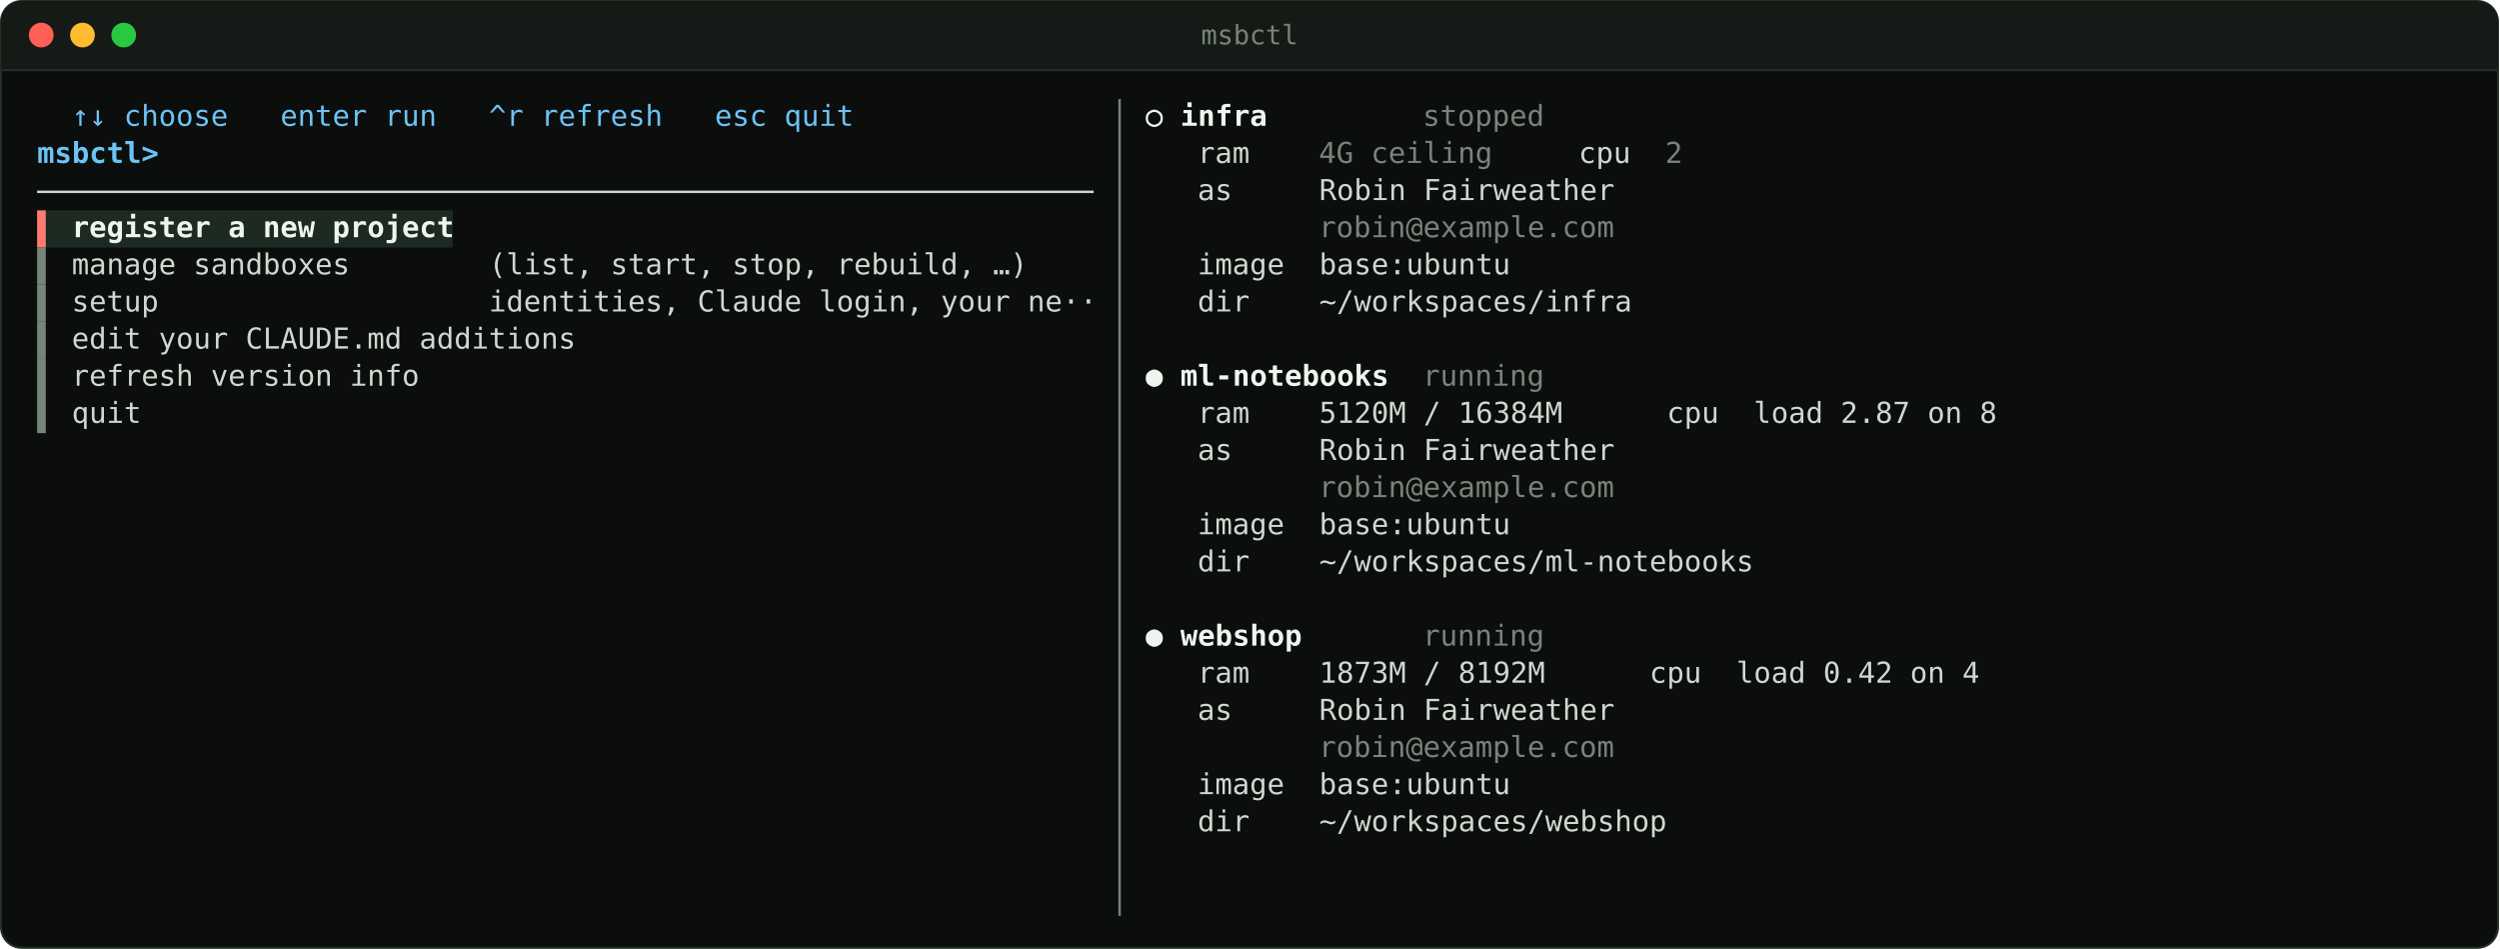
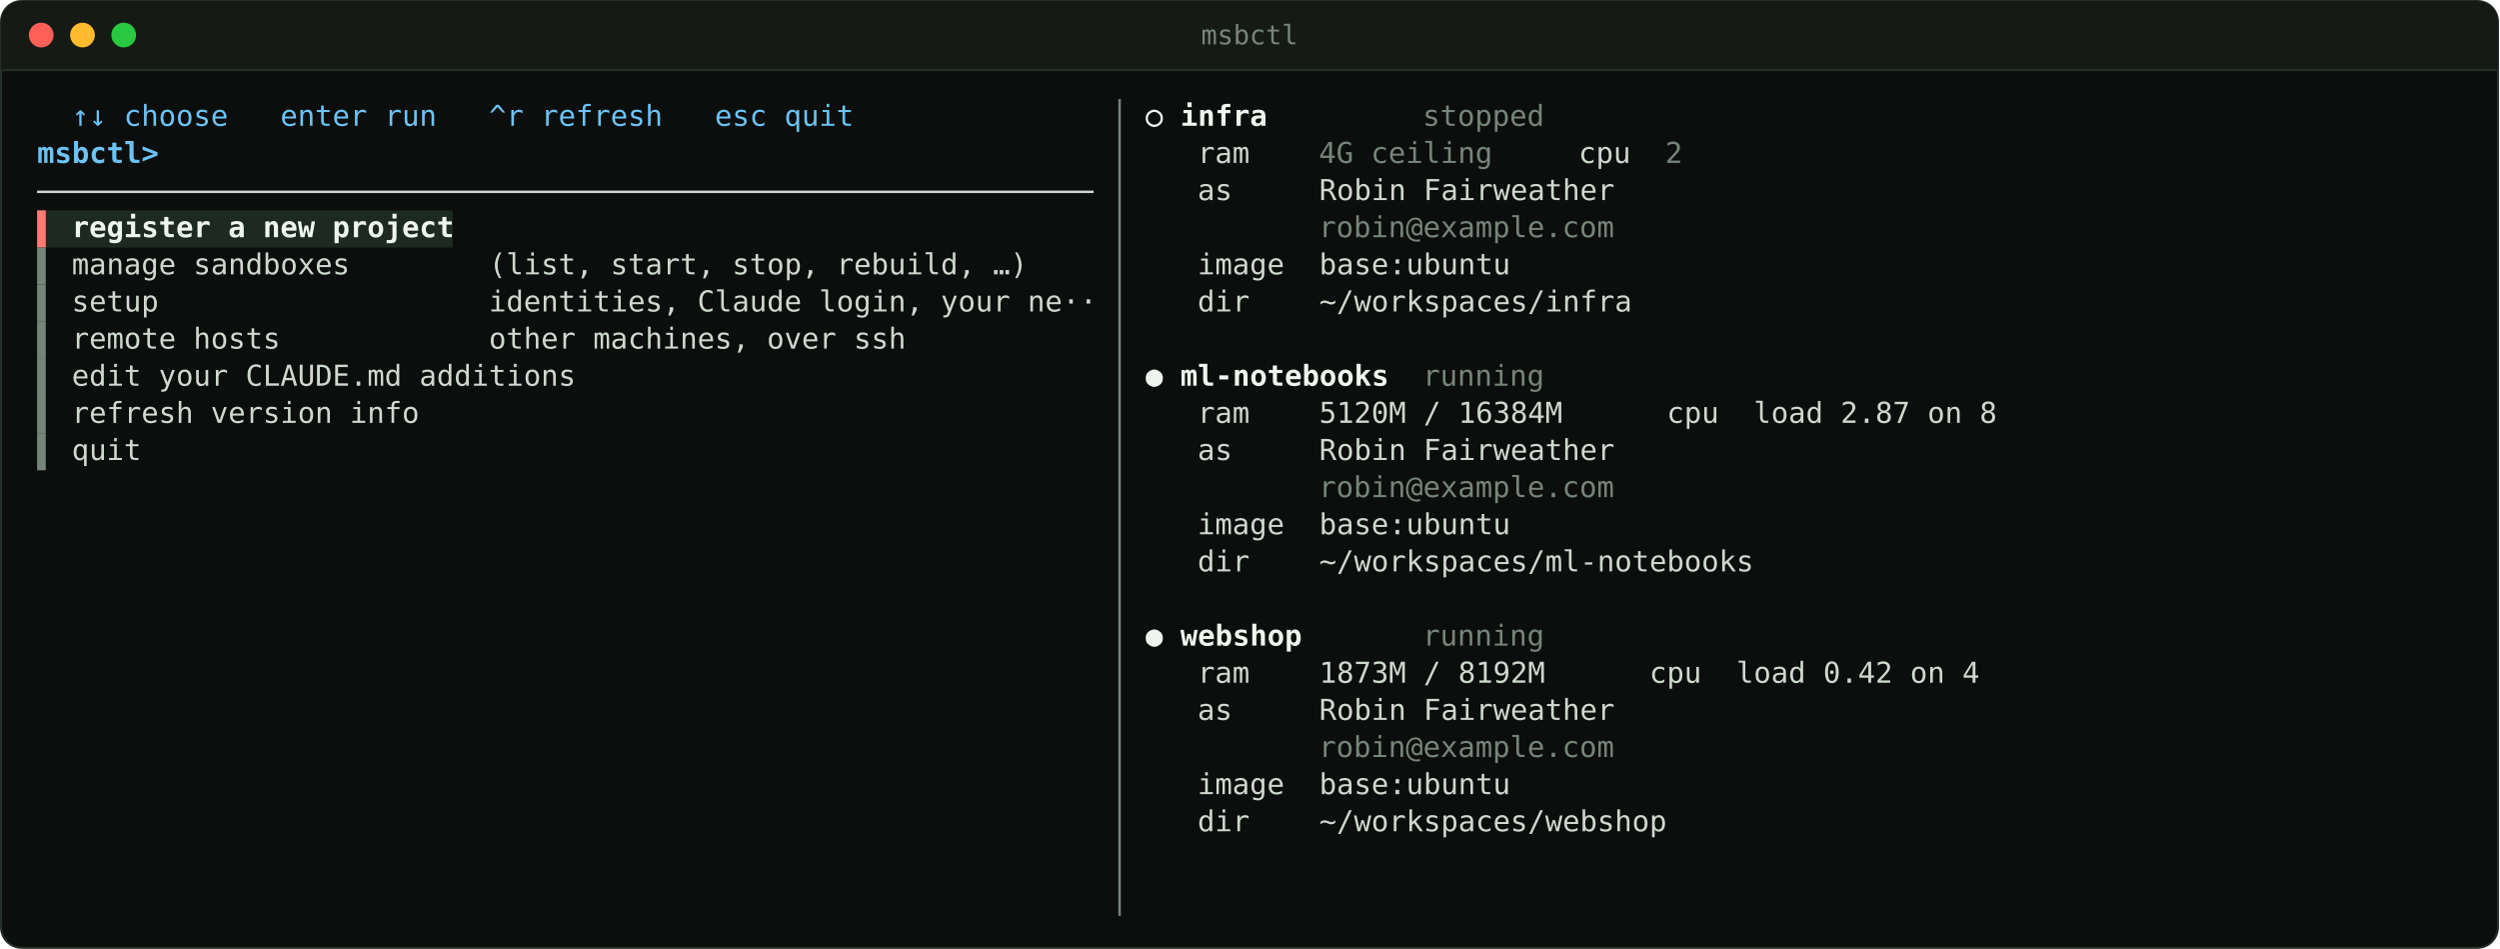
<svg xmlns="http://www.w3.org/2000/svg" width="1212" height="460" viewBox="0 0 1212 460" role="img" aria-label="msbctl">
  <rect x="0.5" y="0.5" width="1211" height="459" rx="10" fill="#0b0e0c" stroke="#243027" />
  <path d="M0.5 34 V10.5 a10 10 0 0 1 10 -10 H1201.5 a10 10 0 0 1 10 10 V34 Z" fill="#151a16" />
  <line x1="0.5" y1="34" x2="1211.5" y2="34" stroke="#243027" />
  <circle cx="20" cy="17.0" r="6" fill="#ff5f57" />
  <circle cx="40" cy="17.0" r="6" fill="#febc2e" />
  <circle cx="60" cy="17.0" r="6" fill="#28c840" />
  <text x="606.0" y="21.5" fill="#77847a" font-family="ui-monospace, SFMono-Regular, Menlo, Consolas, 'DejaVu Sans Mono', 'Liberation Mono', monospace" font-size="13" text-anchor="middle">msbctl</text>
  <rect x="18.0" y="102.0" width="201.6" height="18.0" fill="#1d2a21" />
  <rect x="18.0" y="102.0" width="4.2" height="18.0" fill="#ff7b72" />
  <rect x="18.0" y="120.0" width="4.2" height="18.0" fill="#77847a" />
  <rect x="18.0" y="138.0" width="4.2" height="18.0" fill="#77847a" />
  <rect x="18.0" y="156.0" width="4.2" height="18.0" fill="#77847a" />
  <rect x="18.0" y="174.0" width="4.2" height="18.0" fill="#77847a" />
  <rect x="18.0" y="192.0" width="4.2" height="18.0" fill="#77847a" />
+   <rect x="18.0" y="210.0" width="4.2" height="18.0" fill="#77847a" />
  <path d="M543.0 48.0V66.0M543.0 66.0V84.0M543.0 84.0V102.0M543.0 102.0V120.0M543.0 120.0V138.0M543.0 138.0V156.0M543.0 156.0V174.0M543.0 174.0V192.0M543.0 192.0V210.0M543.0 210.0V228.0M543.0 228.0V246.0M543.0 246.0V264.0M543.0 264.0V282.0M543.0 282.0V300.0M543.0 300.0V318.0M543.0 318.0V336.0M543.0 336.0V354.0M543.0 354.0V372.0M543.0 372.0V390.0M543.0 390.0V408.0M543.0 408.0V426.0M543.0 426.0V444.0" stroke="#77847a" stroke-width="1.2" fill="none" />
  <path d="M18.0 93.0H26.4M26.4 93.0H34.8M34.8 93.0H43.2M43.2 93.0H51.6M51.6 93.0H60.0M60.0 93.0H68.4M68.4 93.0H76.8M76.8 93.0H85.2M85.2 93.0H93.6M93.6 93.0H102.0M102.0 93.0H110.4M110.4 93.0H118.8M118.8 93.0H127.2M127.2 93.0H135.6M135.6 93.0H144.0M144.0 93.0H152.4M152.4 93.0H160.8M160.8 93.0H169.2M169.2 93.0H177.6M177.6 93.0H186.0M186.0 93.0H194.4M194.4 93.0H202.8M202.8 93.0H211.2M211.2 93.0H219.6M219.6 93.0H228.0M228.0 93.0H236.4M236.4 93.0H244.8M244.8 93.0H253.2M253.2 93.0H261.6M261.6 93.0H270.0M270.0 93.0H278.4M278.4 93.0H286.8M286.8 93.0H295.2M295.2 93.0H303.6M303.6 93.0H312.0M312.0 93.0H320.4M320.4 93.0H328.8M328.8 93.0H337.2M337.2 93.0H345.6M345.6 93.0H354.0M354.0 93.0H362.4M362.4 93.0H370.8M370.8 93.0H379.2M379.2 93.0H387.6M387.6 93.0H396.0M396.0 93.0H404.4M404.4 93.0H412.8M412.8 93.0H421.2M421.2 93.0H429.6M429.6 93.0H438.0M438.0 93.0H446.4M446.4 93.0H454.8M454.8 93.0H463.2M463.2 93.0H471.6M471.6 93.0H480.0M480.0 93.0H488.4M488.4 93.0H496.8M496.8 93.0H505.2M505.2 93.0H513.6M513.6 93.0H522.0M522.0 93.0H530.4" stroke="#cfd8cf" stroke-width="1.2" fill="none" />
  <g font-family="ui-monospace, SFMono-Regular, Menlo, Consolas, 'DejaVu Sans Mono', 'Liberation Mono', monospace" font-size="14.0" xml:space="preserve">
    <text x="34.8" y="61.0" fill="#6cc3f5" textLength="378.0" lengthAdjust="spacingAndGlyphs">↑↓ choose   enter run   ^r refresh   esc quit</text>
    <text x="555.6" y="61.0" fill="#eef5ee" font-weight="bold" textLength="58.8" lengthAdjust="spacingAndGlyphs">○ infra</text>
    <text x="690.0" y="61.0" fill="#77847a" textLength="58.8" lengthAdjust="spacingAndGlyphs">stopped</text>
    <text x="18.0" y="79.0" fill="#6cc3f5" font-weight="bold" textLength="58.8" lengthAdjust="spacingAndGlyphs">msbctl&gt;</text>
    <text x="580.8" y="79.0" fill="#cfd8cf" textLength="25.2" lengthAdjust="spacingAndGlyphs">ram</text>
    <text x="639.6" y="79.0" fill="#77847a" textLength="84.0" lengthAdjust="spacingAndGlyphs">4G ceiling</text>
    <text x="765.6" y="79.0" fill="#cfd8cf" textLength="25.2" lengthAdjust="spacingAndGlyphs">cpu</text>
    <text x="807.6" y="79.0" fill="#77847a" textLength="8.4" lengthAdjust="spacingAndGlyphs">2</text>
    <text x="580.8" y="97.0" fill="#cfd8cf" textLength="201.6" lengthAdjust="spacingAndGlyphs">as     Robin Fairweather</text>
    <text x="34.8" y="115.0" fill="#eef5ee" font-weight="bold" textLength="184.8" lengthAdjust="spacingAndGlyphs">register a new project</text>
    <text x="639.6" y="115.0" fill="#77847a" textLength="142.8" lengthAdjust="spacingAndGlyphs">robin@example.com</text>
    <text x="34.8" y="133.0" fill="#cfd8cf" textLength="462.0" lengthAdjust="spacingAndGlyphs">manage sandboxes        (list, start, stop, rebuild, …)</text>
    <text x="580.8" y="133.0" fill="#cfd8cf" textLength="151.2" lengthAdjust="spacingAndGlyphs">image  base:ubuntu</text>
    <text x="34.8" y="151.0" fill="#cfd8cf" textLength="495.6" lengthAdjust="spacingAndGlyphs">setup                   identities, Claude login, your ne··</text>
    <text x="580.8" y="151.0" fill="#cfd8cf" textLength="210.0" lengthAdjust="spacingAndGlyphs">dir    ~/workspaces/infra</text>
-     <text x="34.8" y="169.0" fill="#cfd8cf" textLength="243.6" lengthAdjust="spacingAndGlyphs">edit your CLAUDE.md additions</text>
-     <text x="34.8" y="187.0" fill="#cfd8cf" textLength="168.0" lengthAdjust="spacingAndGlyphs">refresh version info</text>
+     <text x="34.8" y="169.0" fill="#cfd8cf" textLength="403.2" lengthAdjust="spacingAndGlyphs">remote hosts            other machines, over ssh</text>
+     <text x="34.8" y="187.0" fill="#cfd8cf" textLength="243.6" lengthAdjust="spacingAndGlyphs">edit your CLAUDE.md additions</text>
    <text x="555.6" y="187.0" fill="#eef5ee" font-weight="bold" textLength="117.6" lengthAdjust="spacingAndGlyphs">● ml-notebooks</text>
    <text x="690.0" y="187.0" fill="#77847a" textLength="58.8" lengthAdjust="spacingAndGlyphs">running</text>
-     <text x="34.8" y="205.0" fill="#cfd8cf" textLength="33.6" lengthAdjust="spacingAndGlyphs">quit</text>
+     <text x="34.8" y="205.0" fill="#cfd8cf" textLength="168.0" lengthAdjust="spacingAndGlyphs">refresh version info</text>
    <text x="580.8" y="205.0" fill="#cfd8cf" textLength="386.4" lengthAdjust="spacingAndGlyphs">ram    5120M / 16384M      cpu  load 2.87 on 8</text>
+     <text x="34.8" y="223.0" fill="#cfd8cf" textLength="33.6" lengthAdjust="spacingAndGlyphs">quit</text>
    <text x="580.8" y="223.0" fill="#cfd8cf" textLength="201.6" lengthAdjust="spacingAndGlyphs">as     Robin Fairweather</text>
    <text x="639.6" y="241.0" fill="#77847a" textLength="142.8" lengthAdjust="spacingAndGlyphs">robin@example.com</text>
    <text x="580.8" y="259.0" fill="#cfd8cf" textLength="151.2" lengthAdjust="spacingAndGlyphs">image  base:ubuntu</text>
    <text x="580.8" y="277.0" fill="#cfd8cf" textLength="268.8" lengthAdjust="spacingAndGlyphs">dir    ~/workspaces/ml-notebooks</text>
    <text x="555.6" y="313.0" fill="#eef5ee" font-weight="bold" textLength="75.6" lengthAdjust="spacingAndGlyphs">● webshop</text>
    <text x="690.0" y="313.0" fill="#77847a" textLength="58.8" lengthAdjust="spacingAndGlyphs">running</text>
    <text x="580.8" y="331.0" fill="#cfd8cf" textLength="378.0" lengthAdjust="spacingAndGlyphs">ram    1873M / 8192M      cpu  load 0.42 on 4</text>
    <text x="580.8" y="349.0" fill="#cfd8cf" textLength="201.6" lengthAdjust="spacingAndGlyphs">as     Robin Fairweather</text>
    <text x="639.6" y="367.0" fill="#77847a" textLength="142.8" lengthAdjust="spacingAndGlyphs">robin@example.com</text>
    <text x="580.8" y="385.0" fill="#cfd8cf" textLength="151.2" lengthAdjust="spacingAndGlyphs">image  base:ubuntu</text>
    <text x="580.8" y="403.0" fill="#cfd8cf" textLength="226.8" lengthAdjust="spacingAndGlyphs">dir    ~/workspaces/webshop</text>
  </g>
</svg>
